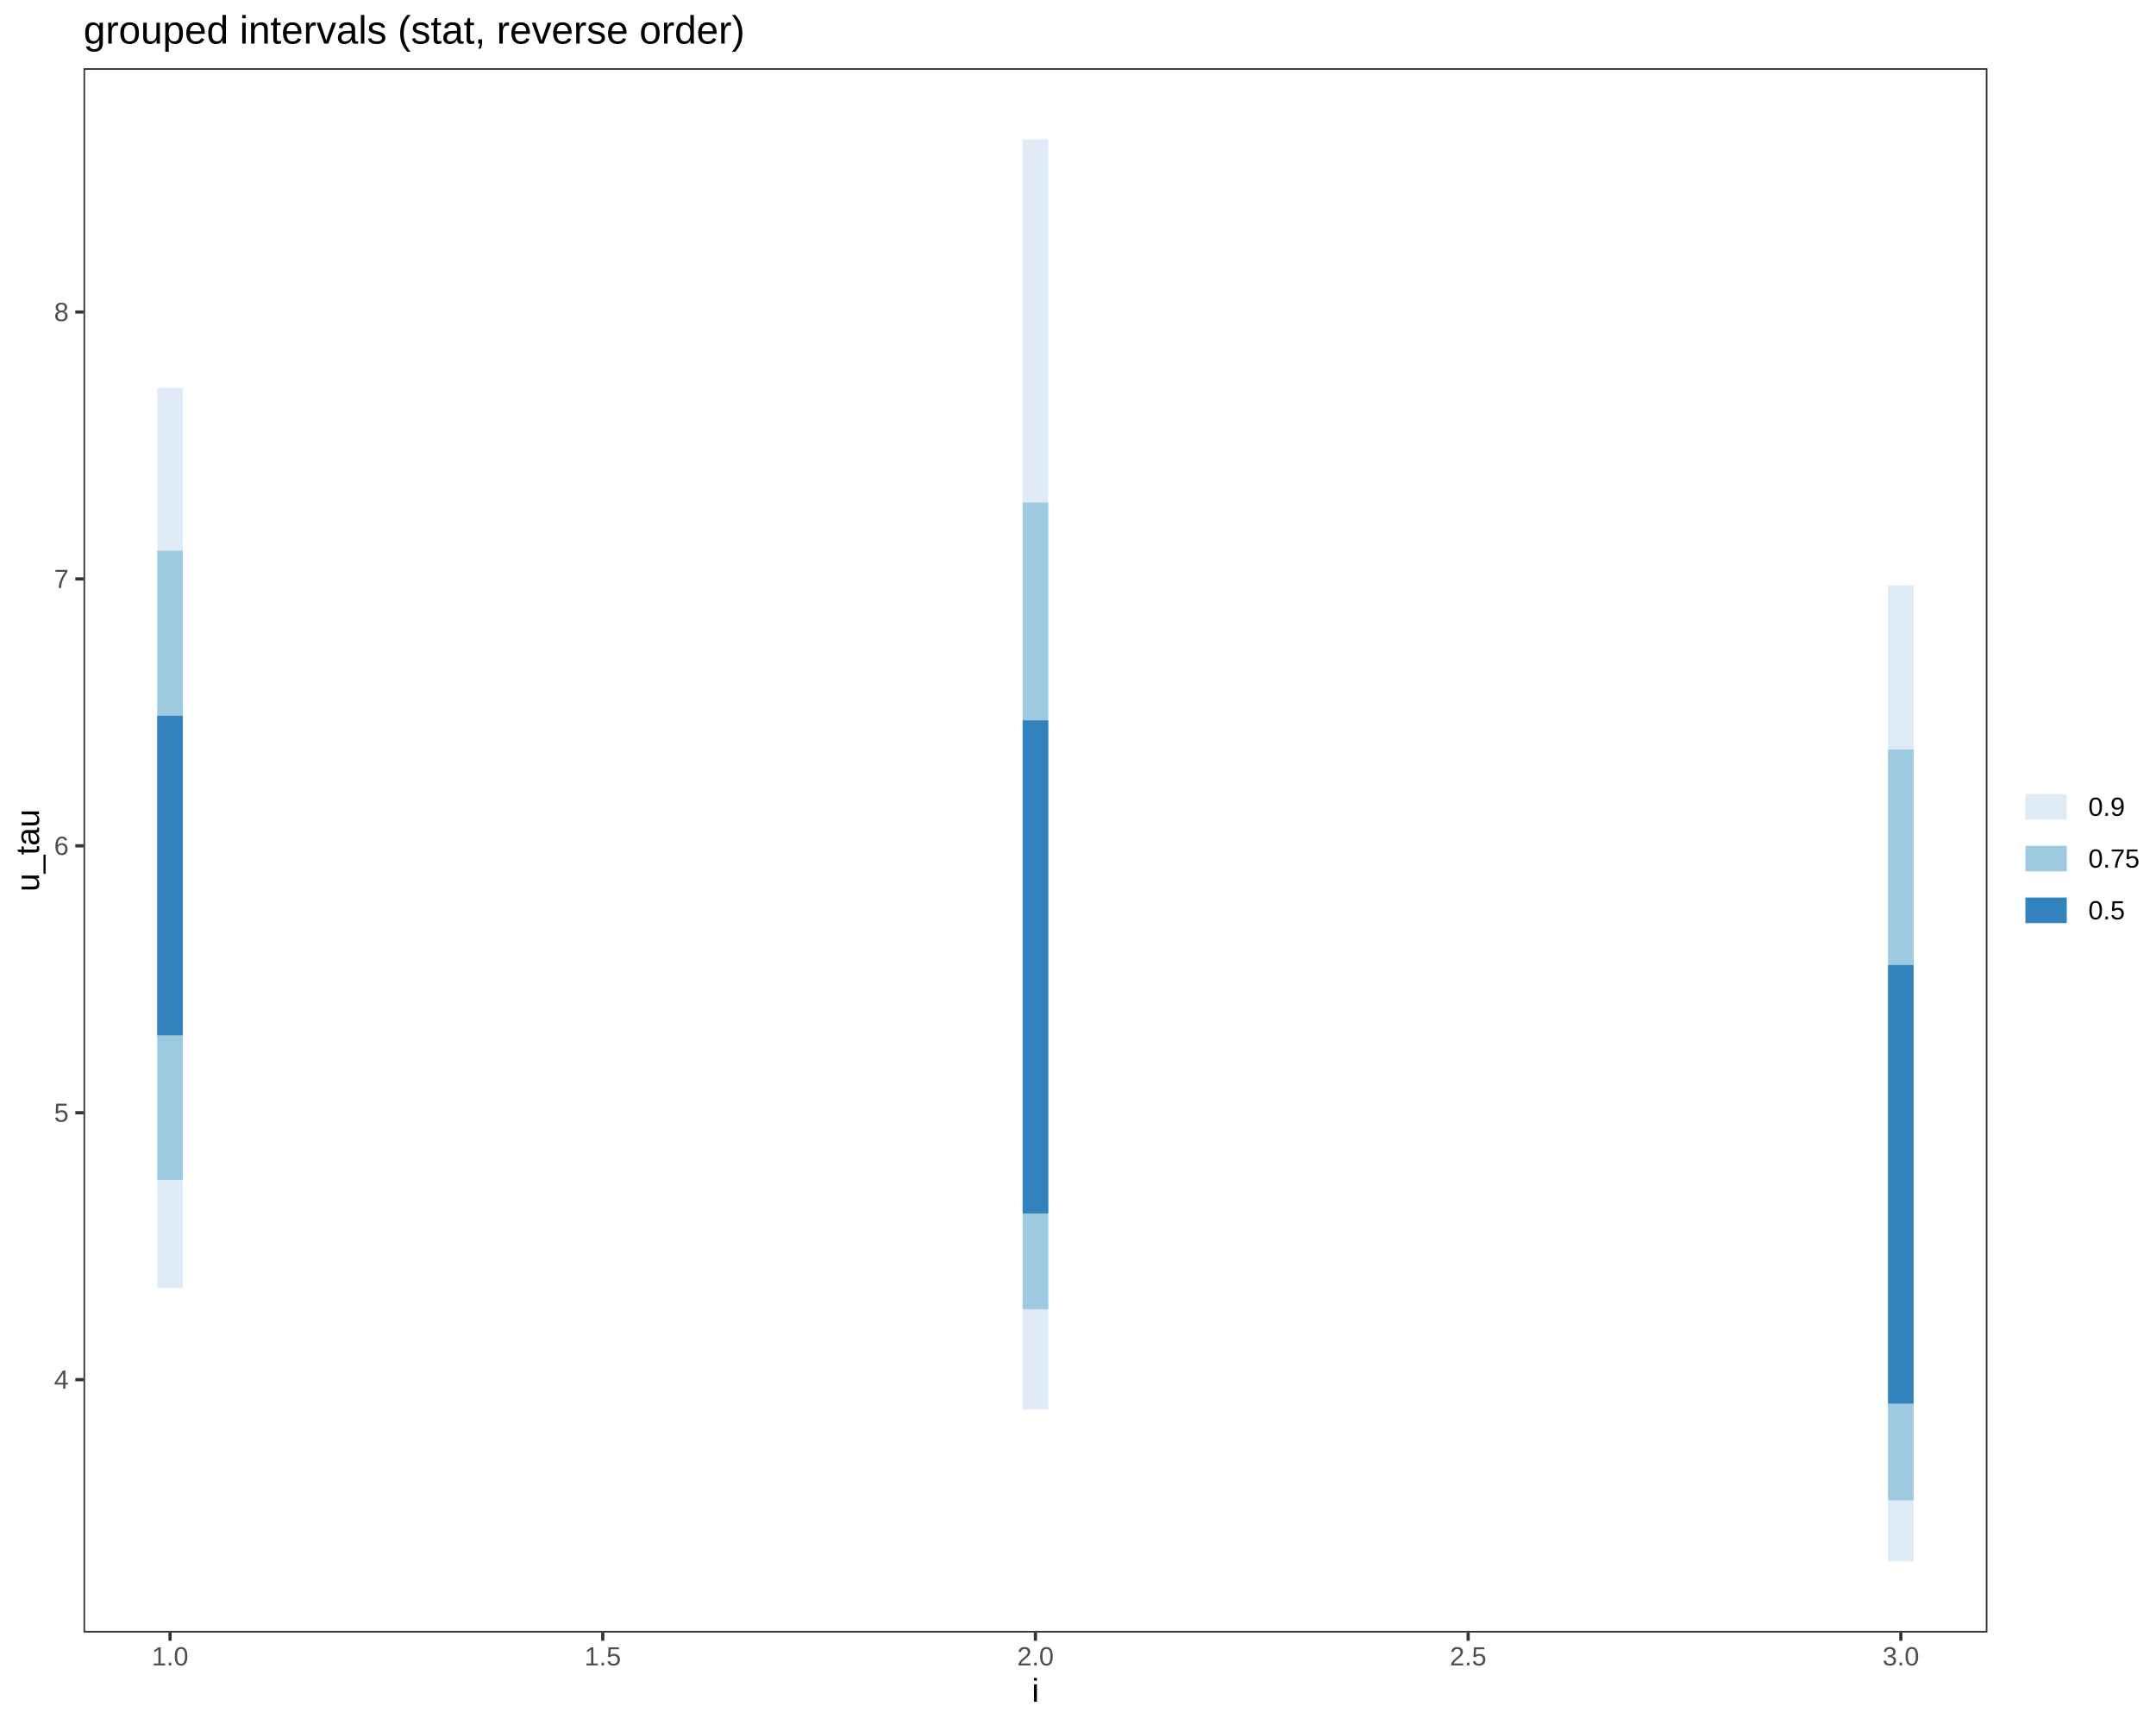
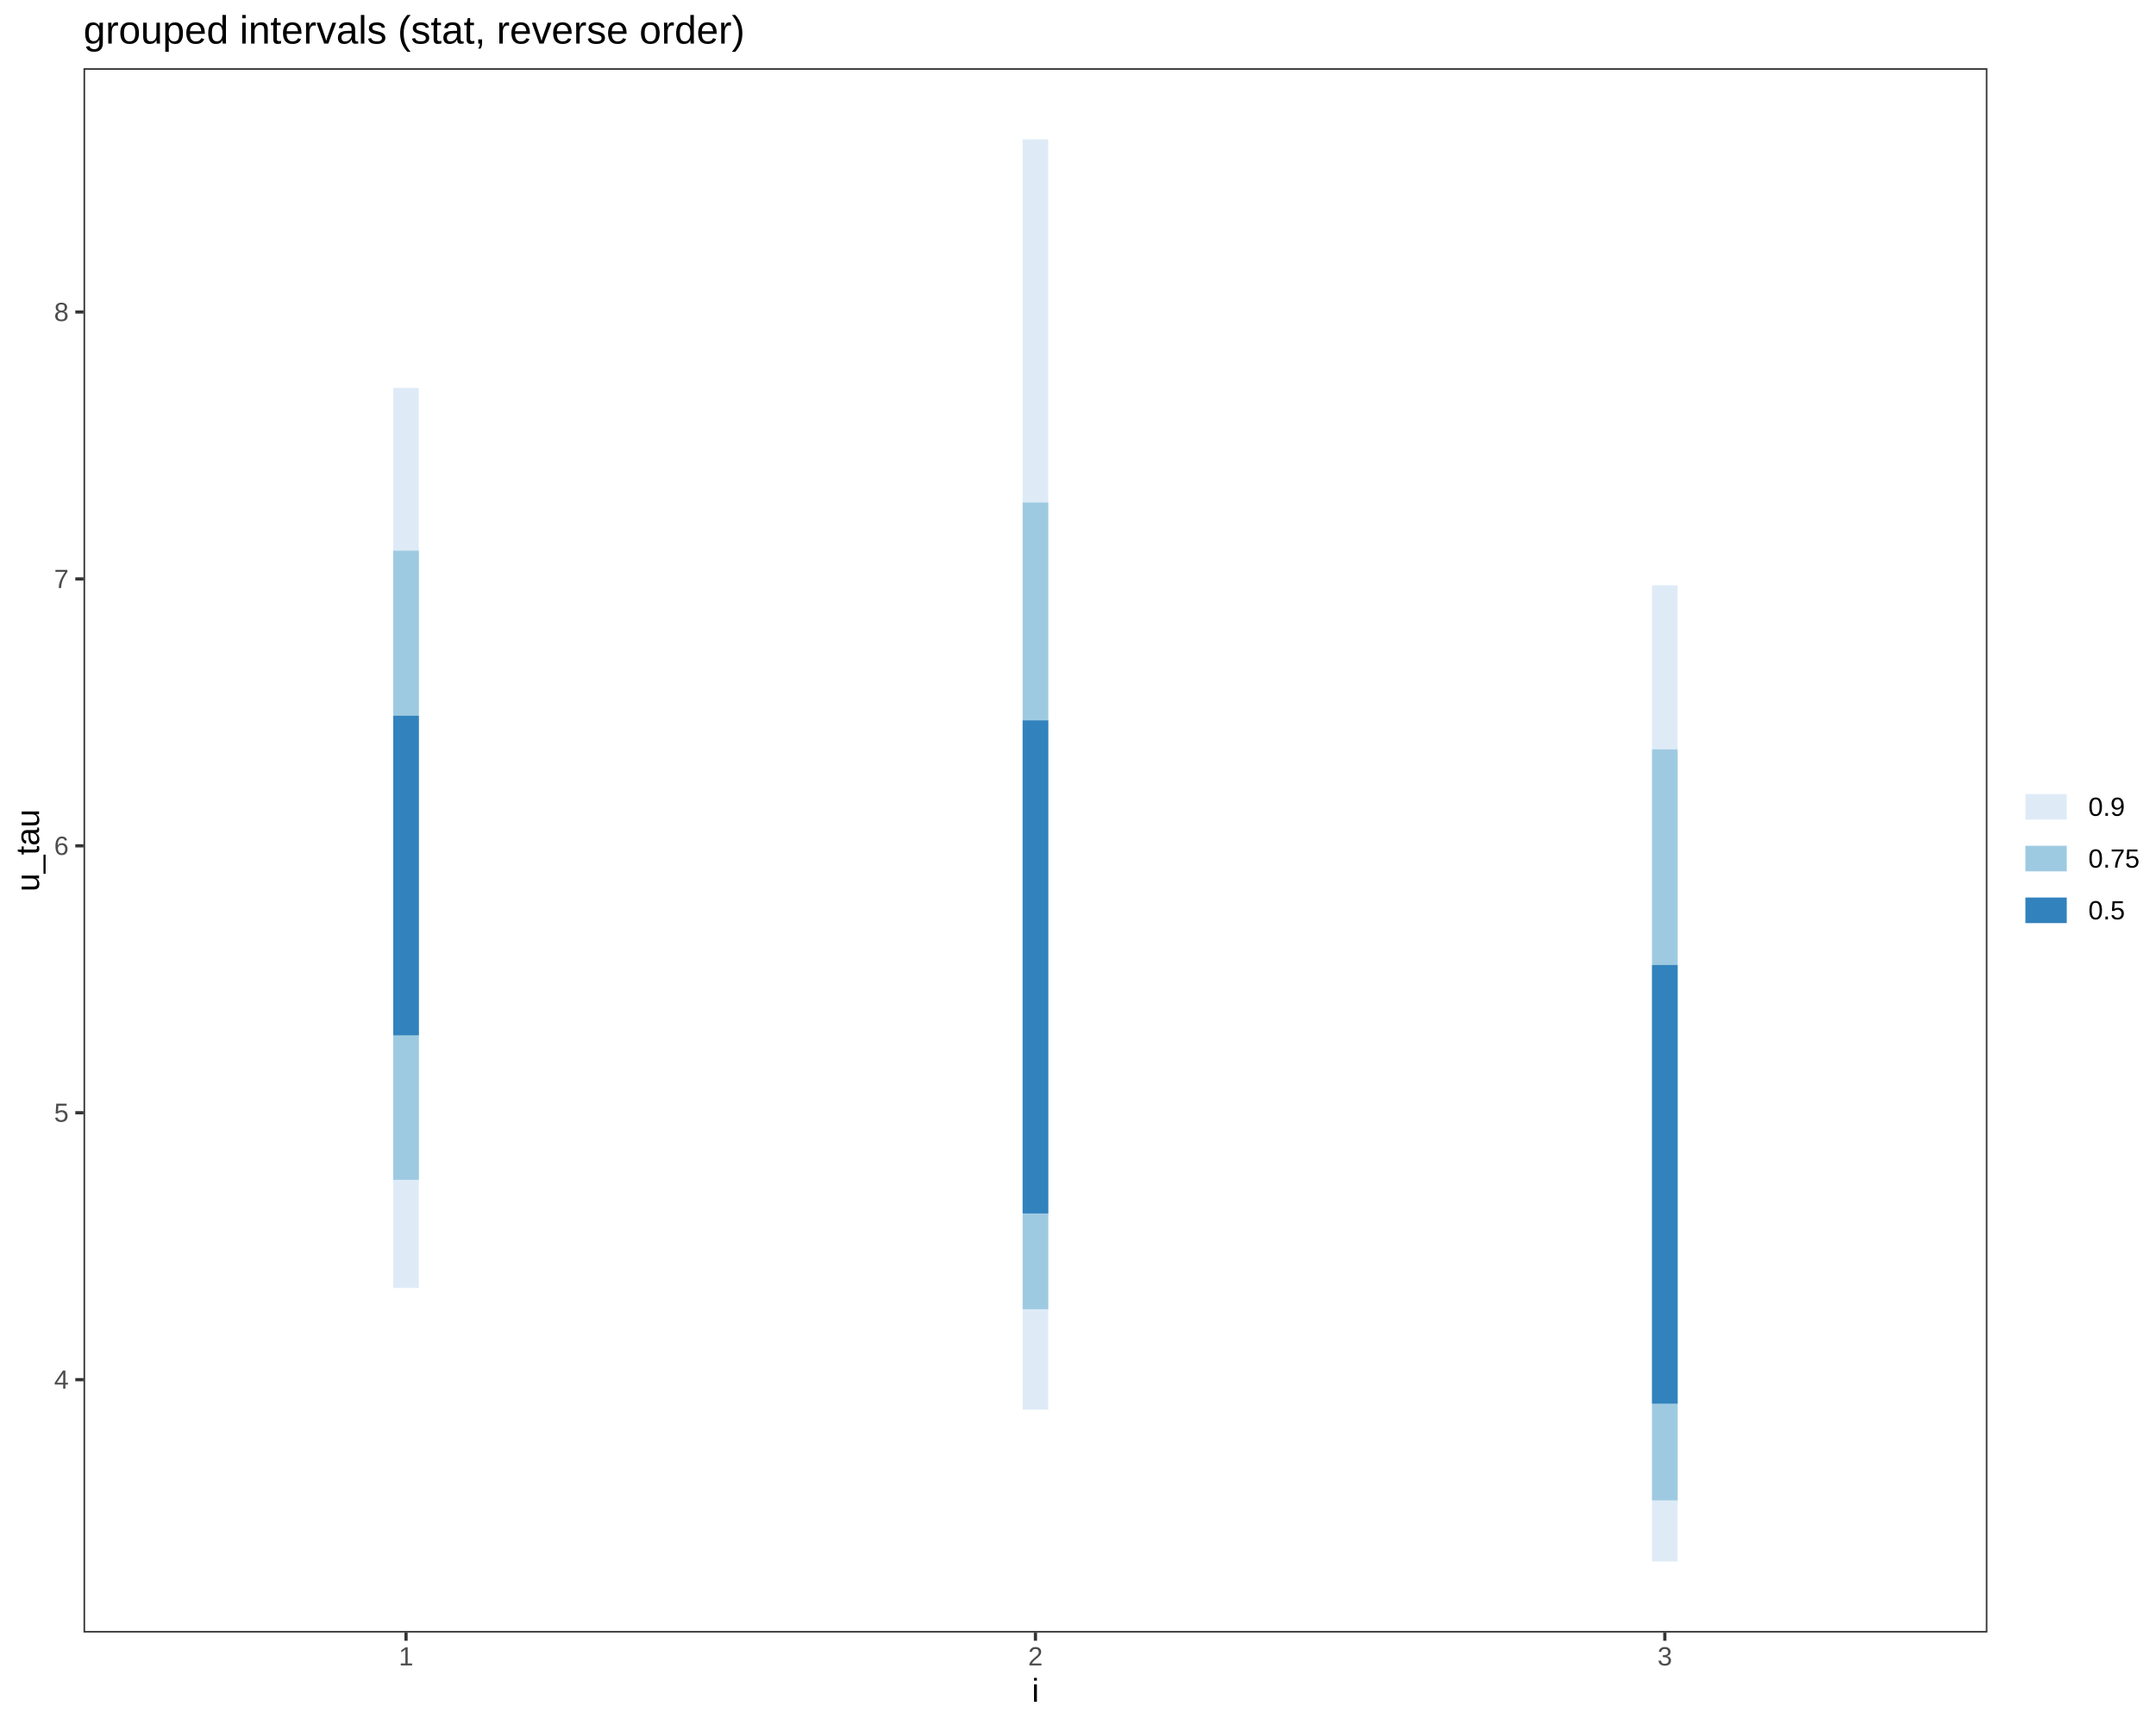
<svg xmlns="http://www.w3.org/2000/svg" viewBox="0 0 720.00 576.00">
  <defs>
    <style type="text/css">
    line, polyline, polygon, path, rect, circle {
      fill: none;
      stroke: #000000;
      stroke-linecap: round;
      stroke-linejoin: round;
      stroke-miterlimit: 10.00;
    }
  </style>
  </defs>
  <rect width="100%" height="100%" style="stroke: none; fill: #FFFFFF;" />
  <rect x="0.00" y="0.00" width="720.00" height="576.00" style="stroke-width: 1.07; stroke: #FFFFFF; fill: #FFFFFF;" />
  <defs>
    <clipPath id="cpMjcuODl8NjYzLjY5fDU0NS4xM3wyMi43Nw==">
      <rect x="27.89" y="22.77" width="635.81" height="522.36" />
    </clipPath>
  </defs>
  <rect x="27.89" y="22.77" width="635.81" height="522.36" style="stroke-width: 1.07; stroke: none; fill: #FFFFFF;" clip-path="url(#cpMjcuODl8NjYzLjY5fDU0NS4xM3wyMi43Nw==)" />
-   <line x1="56.79" y1="430.06" x2="56.79" y2="129.52" style="stroke-width: 8.54; stroke: #DEEBF7; stroke-linecap: butt;" clip-path="url(#cpMjcuODl8NjYzLjY5fDU0NS4xM3wyMi43Nw==)" />
-   <line x1="56.79" y1="393.97" x2="56.79" y2="183.88" style="stroke-width: 8.54; stroke: #9ECAE1; stroke-linecap: butt;" clip-path="url(#cpMjcuODl8NjYzLjY5fDU0NS4xM3wyMi43Nw==)" />
-   <line x1="56.79" y1="345.70" x2="56.79" y2="239.01" style="stroke-width: 8.54; stroke: #3182BD; stroke-linecap: butt;" clip-path="url(#cpMjcuODl8NjYzLjY5fDU0NS4xM3wyMi43Nw==)" />
+   <line x1="135.60" y1="430.06" x2="135.60" y2="129.52" style="stroke-width: 8.54; stroke: #DEEBF7; stroke-linecap: butt;" clip-path="url(#cpMjcuODl8NjYzLjY5fDU0NS4xM3wyMi43Nw==)" />
+   <line x1="135.60" y1="393.97" x2="135.60" y2="183.88" style="stroke-width: 8.54; stroke: #9ECAE1; stroke-linecap: butt;" clip-path="url(#cpMjcuODl8NjYzLjY5fDU0NS4xM3wyMi43Nw==)" />
+   <line x1="135.60" y1="345.70" x2="135.60" y2="239.01" style="stroke-width: 8.54; stroke: #3182BD; stroke-linecap: butt;" clip-path="url(#cpMjcuODl8NjYzLjY5fDU0NS4xM3wyMi43Nw==)" />
  <line x1="345.79" y1="470.69" x2="345.79" y2="46.52" style="stroke-width: 8.54; stroke: #DEEBF7; stroke-linecap: butt;" clip-path="url(#cpMjcuODl8NjYzLjY5fDU0NS4xM3wyMi43Nw==)" />
  <line x1="345.79" y1="437.16" x2="345.79" y2="167.78" style="stroke-width: 8.54; stroke: #9ECAE1; stroke-linecap: butt;" clip-path="url(#cpMjcuODl8NjYzLjY5fDU0NS4xM3wyMi43Nw==)" />
  <line x1="345.79" y1="405.18" x2="345.79" y2="240.55" style="stroke-width: 8.54; stroke: #3182BD; stroke-linecap: butt;" clip-path="url(#cpMjcuODl8NjYzLjY5fDU0NS4xM3wyMi43Nw==)" />
-   <line x1="634.79" y1="521.39" x2="634.79" y2="195.44" style="stroke-width: 8.54; stroke: #DEEBF7; stroke-linecap: butt;" clip-path="url(#cpMjcuODl8NjYzLjY5fDU0NS4xM3wyMi43Nw==)" />
-   <line x1="634.79" y1="500.99" x2="634.79" y2="250.23" style="stroke-width: 8.54; stroke: #9ECAE1; stroke-linecap: butt;" clip-path="url(#cpMjcuODl8NjYzLjY5fDU0NS4xM3wyMi43Nw==)" />
-   <line x1="634.79" y1="468.70" x2="634.79" y2="322.24" style="stroke-width: 8.54; stroke: #3182BD; stroke-linecap: butt;" clip-path="url(#cpMjcuODl8NjYzLjY5fDU0NS4xM3wyMi43Nw==)" />
+   <line x1="555.97" y1="521.39" x2="555.97" y2="195.44" style="stroke-width: 8.54; stroke: #DEEBF7; stroke-linecap: butt;" clip-path="url(#cpMjcuODl8NjYzLjY5fDU0NS4xM3wyMi43Nw==)" />
+   <line x1="555.97" y1="500.99" x2="555.97" y2="250.23" style="stroke-width: 8.54; stroke: #9ECAE1; stroke-linecap: butt;" clip-path="url(#cpMjcuODl8NjYzLjY5fDU0NS4xM3wyMi43Nw==)" />
+   <line x1="555.97" y1="468.70" x2="555.97" y2="322.24" style="stroke-width: 8.54; stroke: #3182BD; stroke-linecap: butt;" clip-path="url(#cpMjcuODl8NjYzLjY5fDU0NS4xM3wyMi43Nw==)" />
  <rect x="27.89" y="22.77" width="635.81" height="522.36" style="stroke-width: 1.07; stroke: #333333;" clip-path="url(#cpMjcuODl8NjYzLjY5fDU0NS4xM3wyMi43Nw==)" />
  <defs>
    <clipPath id="cpMC4wMHw3MjAuMDB8NTc2LjAwfDAuMDA=">
      <rect x="0.00" y="0.00" width="720.00" height="576.00" />
    </clipPath>
  </defs>
  <g clip-path="url(#cpMC4wMHw3MjAuMDB8NTc2LjAwfDAuMDA=)">
    <text x="18.06" y="463.70" style="font-size: 8.80px; fill: #4D4D4D; font-family: Liberation Sans;" textLength="4.89px" lengthAdjust="spacingAndGlyphs">4</text>
  </g>
  <g clip-path="url(#cpMC4wMHw3MjAuMDB8NTc2LjAwfDAuMDA=)">
    <text x="18.06" y="374.58" style="font-size: 8.80px; fill: #4D4D4D; font-family: Liberation Sans;" textLength="4.89px" lengthAdjust="spacingAndGlyphs">5</text>
  </g>
  <g clip-path="url(#cpMC4wMHw3MjAuMDB8NTc2LjAwfDAuMDA=)">
    <text x="18.06" y="285.46" style="font-size: 8.80px; fill: #4D4D4D; font-family: Liberation Sans;" textLength="4.89px" lengthAdjust="spacingAndGlyphs">6</text>
  </g>
  <g clip-path="url(#cpMC4wMHw3MjAuMDB8NTc2LjAwfDAuMDA=)">
    <text x="18.06" y="196.34" style="font-size: 8.80px; fill: #4D4D4D; font-family: Liberation Sans;" textLength="4.89px" lengthAdjust="spacingAndGlyphs">7</text>
  </g>
  <g clip-path="url(#cpMC4wMHw3MjAuMDB8NTc2LjAwfDAuMDA=)">
    <text x="18.06" y="107.21" style="font-size: 8.80px; fill: #4D4D4D; font-family: Liberation Sans;" textLength="4.89px" lengthAdjust="spacingAndGlyphs">8</text>
  </g>
  <polyline points="25.15,460.68 27.89,460.68 " style="stroke-width: 1.07; stroke: #333333; stroke-linecap: butt;" clip-path="url(#cpMC4wMHw3MjAuMDB8NTc2LjAwfDAuMDA=)" />
  <polyline points="25.15,371.56 27.89,371.56 " style="stroke-width: 1.07; stroke: #333333; stroke-linecap: butt;" clip-path="url(#cpMC4wMHw3MjAuMDB8NTc2LjAwfDAuMDA=)" />
  <polyline points="25.15,282.43 27.89,282.43 " style="stroke-width: 1.07; stroke: #333333; stroke-linecap: butt;" clip-path="url(#cpMC4wMHw3MjAuMDB8NTc2LjAwfDAuMDA=)" />
  <polyline points="25.15,193.31 27.89,193.31 " style="stroke-width: 1.07; stroke: #333333; stroke-linecap: butt;" clip-path="url(#cpMC4wMHw3MjAuMDB8NTc2LjAwfDAuMDA=)" />
  <polyline points="25.15,104.19 27.89,104.19 " style="stroke-width: 1.07; stroke: #333333; stroke-linecap: butt;" clip-path="url(#cpMC4wMHw3MjAuMDB8NTc2LjAwfDAuMDA=)" />
-   <polyline points="56.79,547.87 56.79,545.13 " style="stroke-width: 1.07; stroke: #333333; stroke-linecap: butt;" clip-path="url(#cpMC4wMHw3MjAuMDB8NTc2LjAwfDAuMDA=)" />
-   <polyline points="201.29,547.87 201.29,545.13 " style="stroke-width: 1.07; stroke: #333333; stroke-linecap: butt;" clip-path="url(#cpMC4wMHw3MjAuMDB8NTc2LjAwfDAuMDA=)" />
+   <polyline points="135.60,547.87 135.60,545.13 " style="stroke-width: 1.07; stroke: #333333; stroke-linecap: butt;" clip-path="url(#cpMC4wMHw3MjAuMDB8NTc2LjAwfDAuMDA=)" />
  <polyline points="345.79,547.87 345.79,545.13 " style="stroke-width: 1.07; stroke: #333333; stroke-linecap: butt;" clip-path="url(#cpMC4wMHw3MjAuMDB8NTc2LjAwfDAuMDA=)" />
-   <polyline points="490.29,547.87 490.29,545.13 " style="stroke-width: 1.07; stroke: #333333; stroke-linecap: butt;" clip-path="url(#cpMC4wMHw3MjAuMDB8NTc2LjAwfDAuMDA=)" />
-   <polyline points="634.79,547.87 634.79,545.13 " style="stroke-width: 1.07; stroke: #333333; stroke-linecap: butt;" clip-path="url(#cpMC4wMHw3MjAuMDB8NTc2LjAwfDAuMDA=)" />
+   <polyline points="555.97,547.87 555.97,545.13 " style="stroke-width: 1.07; stroke: #333333; stroke-linecap: butt;" clip-path="url(#cpMC4wMHw3MjAuMDB8NTc2LjAwfDAuMDA=)" />
  <g clip-path="url(#cpMC4wMHw3MjAuMDB8NTc2LjAwfDAuMDA=)">
-     <text x="50.68" y="556.11" style="font-size: 8.80px; fill: #4D4D4D; font-family: Liberation Sans;" textLength="12.22px" lengthAdjust="spacingAndGlyphs">1.0</text>
+     <text x="133.16" y="556.11" style="font-size: 8.80px; fill: #4D4D4D; font-family: Liberation Sans;" textLength="4.89px" lengthAdjust="spacingAndGlyphs">1</text>
  </g>
  <g clip-path="url(#cpMC4wMHw3MjAuMDB8NTc2LjAwfDAuMDA=)">
-     <text x="195.18" y="556.11" style="font-size: 8.80px; fill: #4D4D4D; font-family: Liberation Sans;" textLength="12.22px" lengthAdjust="spacingAndGlyphs">1.5</text>
+     <text x="343.34" y="556.11" style="font-size: 8.80px; fill: #4D4D4D; font-family: Liberation Sans;" textLength="4.89px" lengthAdjust="spacingAndGlyphs">2</text>
  </g>
  <g clip-path="url(#cpMC4wMHw3MjAuMDB8NTc2LjAwfDAuMDA=)">
-     <text x="339.68" y="556.11" style="font-size: 8.80px; fill: #4D4D4D; font-family: Liberation Sans;" textLength="12.22px" lengthAdjust="spacingAndGlyphs">2.0</text>
-   </g>
-   <g clip-path="url(#cpMC4wMHw3MjAuMDB8NTc2LjAwfDAuMDA=)">
-     <text x="484.18" y="556.11" style="font-size: 8.80px; fill: #4D4D4D; font-family: Liberation Sans;" textLength="12.22px" lengthAdjust="spacingAndGlyphs">2.5</text>
-   </g>
-   <g clip-path="url(#cpMC4wMHw3MjAuMDB8NTc2LjAwfDAuMDA=)">
-     <text x="628.68" y="556.11" style="font-size: 8.80px; fill: #4D4D4D; font-family: Liberation Sans;" textLength="12.22px" lengthAdjust="spacingAndGlyphs">3.0</text>
+     <text x="553.53" y="556.11" style="font-size: 8.80px; fill: #4D4D4D; font-family: Liberation Sans;" textLength="4.89px" lengthAdjust="spacingAndGlyphs">3</text>
  </g>
  <g clip-path="url(#cpMC4wMHw3MjAuMDB8NTc2LjAwfDAuMDA=)">
    <text x="344.57" y="568.24" style="font-size: 11.00px; font-family: Liberation Sans;" textLength="2.44px" lengthAdjust="spacingAndGlyphs">i</text>
  </g>
  <g clip-path="url(#cpMC4wMHw3MjAuMDB8NTc2LjAwfDAuMDA=)">
    <text transform="translate(13.04,297.73) rotate(-90)" style="font-size: 11.00px; font-family: Liberation Sans;" textLength="27.56px" lengthAdjust="spacingAndGlyphs">u_tau</text>
  </g>
  <rect x="674.65" y="255.29" width="39.87" height="57.32" style="stroke-width: 1.07; stroke: none; fill: #FFFFFF;" clip-path="url(#cpMC4wMHw3MjAuMDB8NTc2LjAwfDAuMDA=)" />
  <rect x="674.65" y="260.77" width="17.28" height="17.28" style="stroke-width: 1.07; stroke: none; fill: #FFFFFF;" clip-path="url(#cpMC4wMHw3MjAuMDB8NTc2LjAwfDAuMDA=)" />
  <line x1="676.38" y1="269.41" x2="690.20" y2="269.41" style="stroke-width: 8.54; stroke: #DEEBF7; stroke-linecap: butt;" clip-path="url(#cpMC4wMHw3MjAuMDB8NTc2LjAwfDAuMDA=)" />
  <rect x="674.65" y="278.05" width="17.28" height="17.28" style="stroke-width: 1.07; stroke: none; fill: #FFFFFF;" clip-path="url(#cpMC4wMHw3MjAuMDB8NTc2LjAwfDAuMDA=)" />
  <line x1="676.38" y1="286.69" x2="690.20" y2="286.69" style="stroke-width: 8.54; stroke: #9ECAE1; stroke-linecap: butt;" clip-path="url(#cpMC4wMHw3MjAuMDB8NTc2LjAwfDAuMDA=)" />
  <rect x="674.65" y="295.33" width="17.28" height="17.28" style="stroke-width: 1.07; stroke: none; fill: #FFFFFF;" clip-path="url(#cpMC4wMHw3MjAuMDB8NTc2LjAwfDAuMDA=)" />
  <line x1="676.38" y1="303.97" x2="690.20" y2="303.97" style="stroke-width: 8.54; stroke: #3182BD; stroke-linecap: butt;" clip-path="url(#cpMC4wMHw3MjAuMDB8NTc2LjAwfDAuMDA=)" />
  <g clip-path="url(#cpMC4wMHw3MjAuMDB8NTc2LjAwfDAuMDA=)">
    <text x="697.41" y="272.43" style="font-size: 8.80px; font-family: Liberation Sans;" textLength="12.22px" lengthAdjust="spacingAndGlyphs">0.9</text>
  </g>
  <g clip-path="url(#cpMC4wMHw3MjAuMDB8NTc2LjAwfDAuMDA=)">
    <text x="697.41" y="289.71" style="font-size: 8.80px; font-family: Liberation Sans;" textLength="17.11px" lengthAdjust="spacingAndGlyphs">0.75</text>
  </g>
  <g clip-path="url(#cpMC4wMHw3MjAuMDB8NTc2LjAwfDAuMDA=)">
    <text x="697.41" y="306.99" style="font-size: 8.80px; font-family: Liberation Sans;" textLength="12.22px" lengthAdjust="spacingAndGlyphs">0.5</text>
  </g>
  <g clip-path="url(#cpMC4wMHw3MjAuMDB8NTc2LjAwfDAuMDA=)">
    <text x="27.89" y="14.56" style="font-size: 13.20px; font-family: Liberation Sans;" textLength="220.47px" lengthAdjust="spacingAndGlyphs">grouped intervals (stat, reverse order)</text>
  </g>
</svg>
